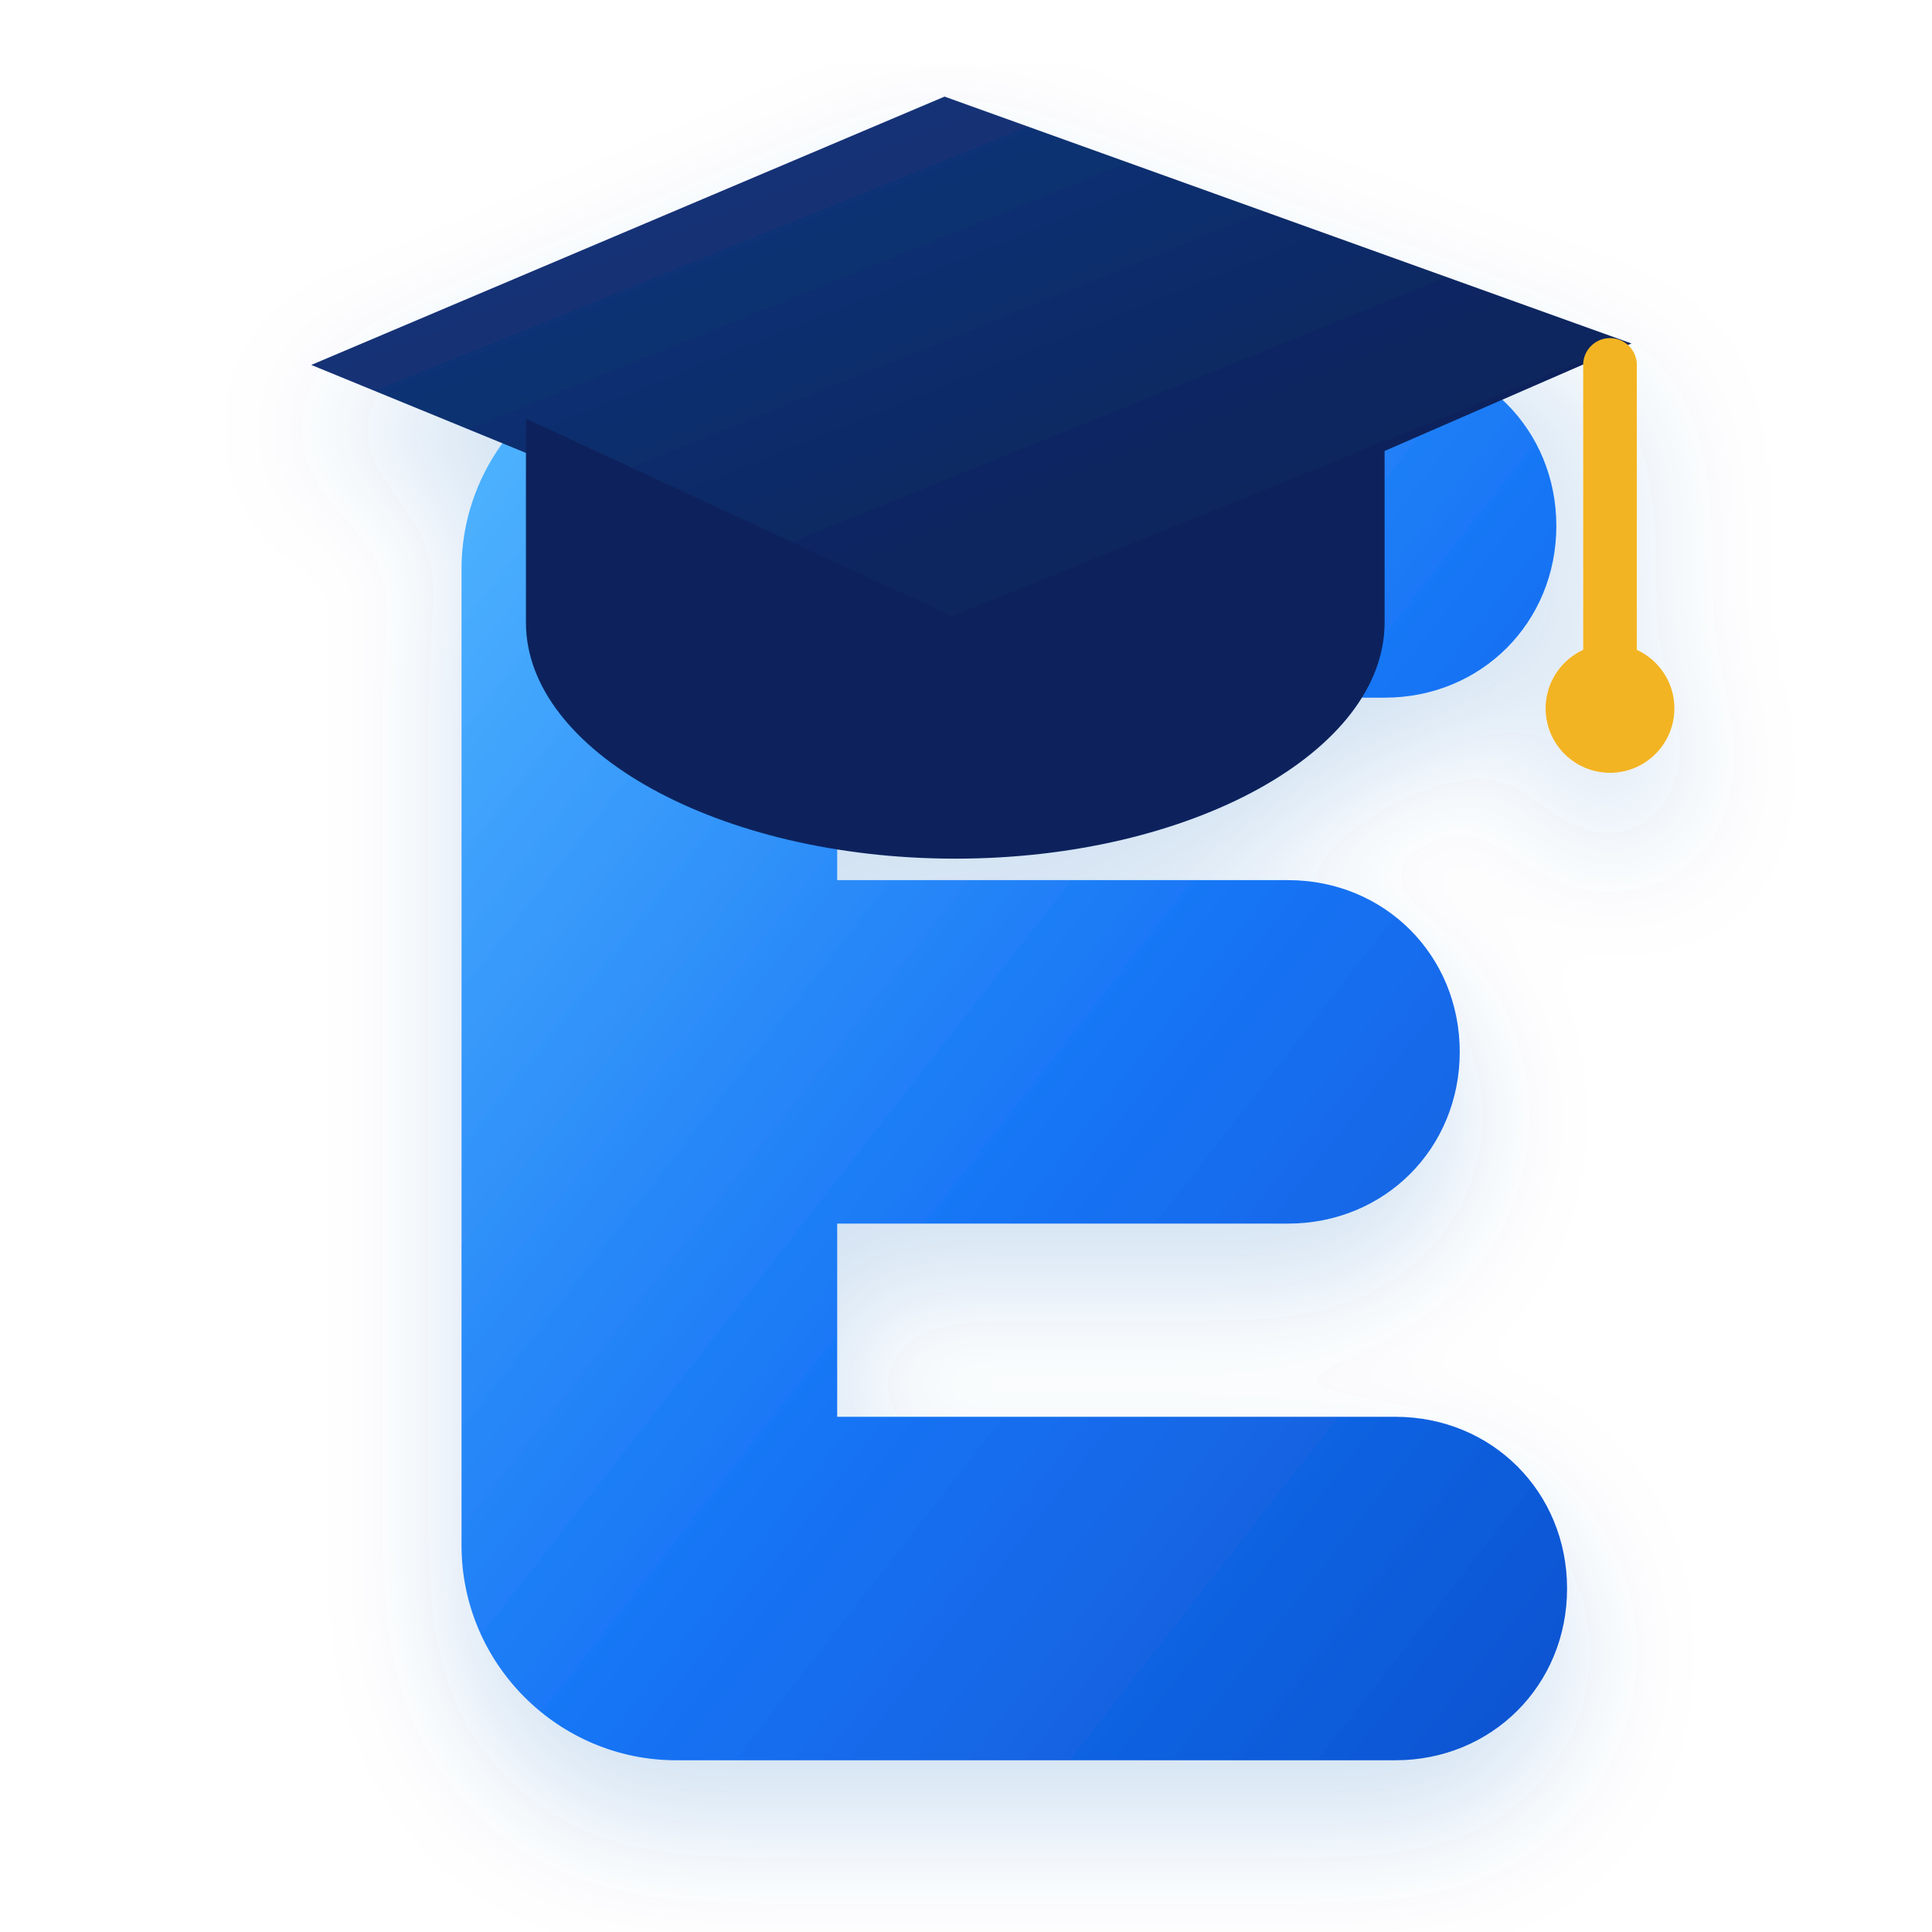
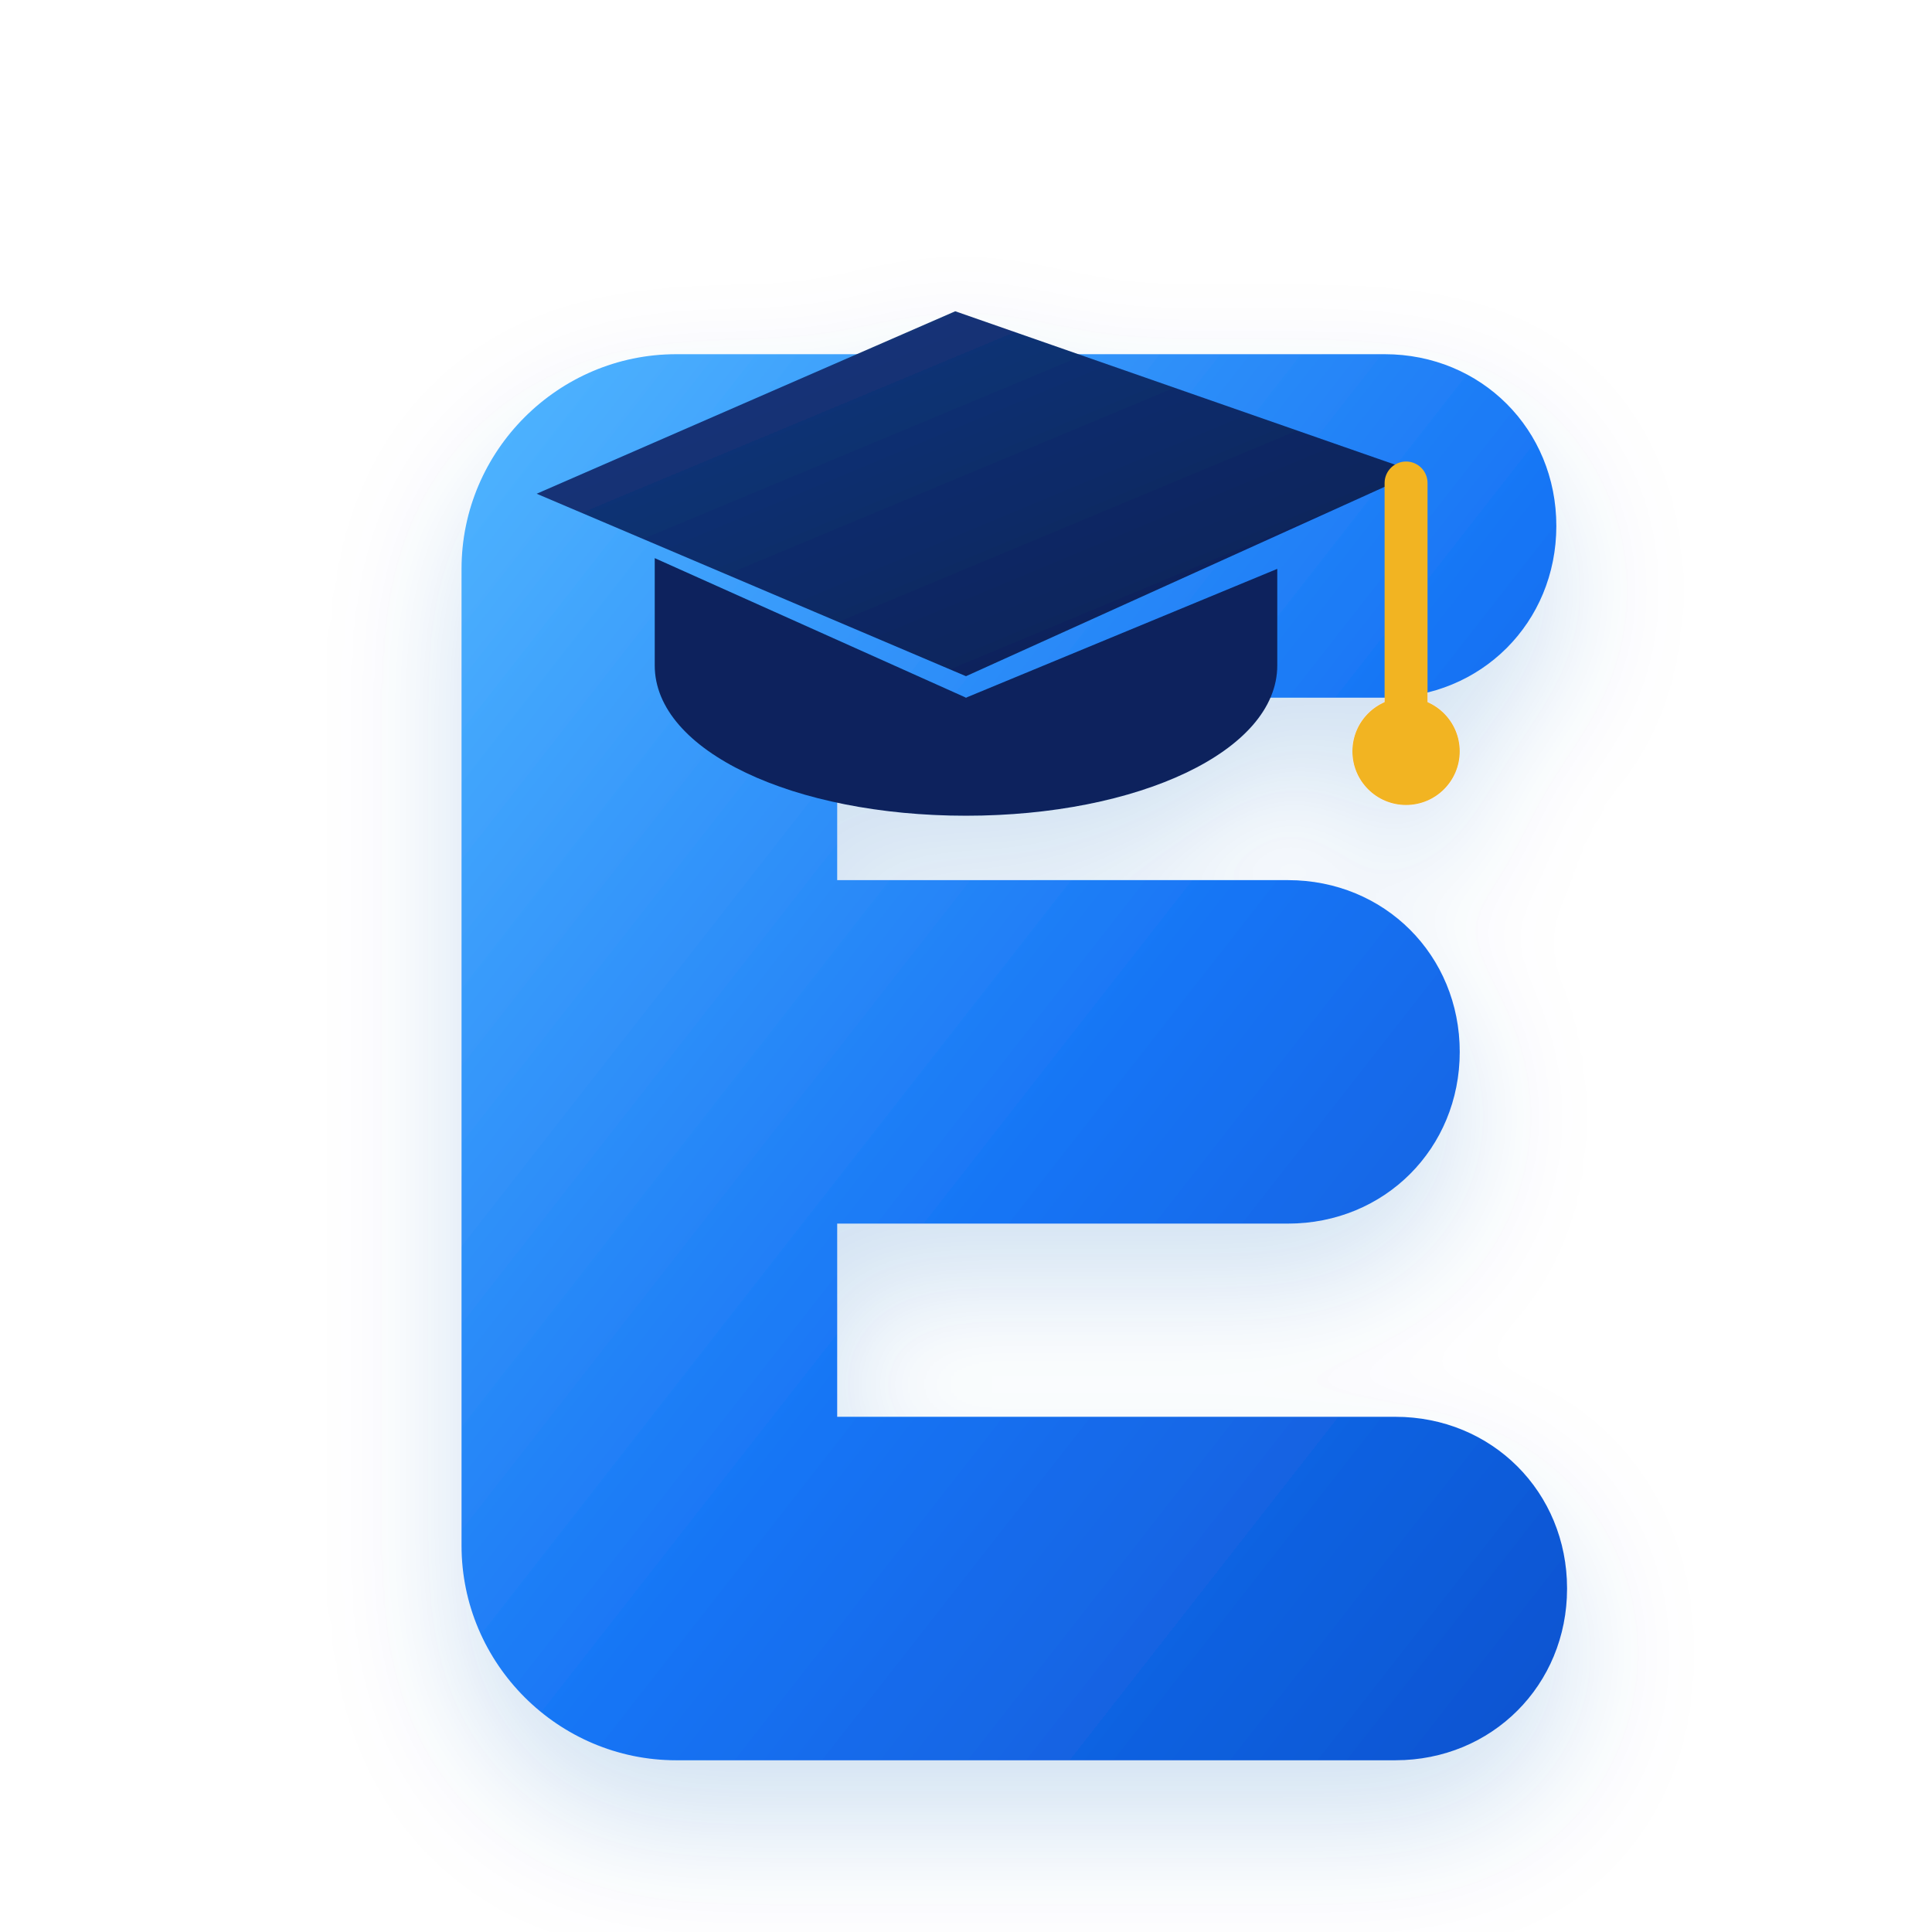
<svg xmlns="http://www.w3.org/2000/svg" viewBox="0 0 180 180" role="img" aria-labelledby="title desc">
  <defs>
    <linearGradient id="body" x1="0" y1="0" x2="1" y2="1">
      <stop stop-color="#52b7ff" />
      <stop offset=".55" stop-color="#1674f5" />
      <stop offset="1" stop-color="#0d52cf" />
    </linearGradient>
    <linearGradient id="cap" x1="0" y1="0" x2="1" y2="1">
      <stop stop-color="#163b84" />
      <stop offset="1" stop-color="#071c4e" />
    </linearGradient>
    <filter id="shadow" x="-30%" y="-30%" width="160%" height="170%">
      <feDropShadow dx="0" dy="6" stdDeviation="6" flood-color="#1559b7" flood-opacity=".18" />
    </filter>
  </defs>
  <g filter="url(#shadow)">
    <path fill="url(#body)" d="M43 53c0-11 9-20 20-20h66c9 0 16 7 16 16s-7 16-16 16H78v17h42c9 0 16 7 16 16s-7 16-16 16H78v18h52c9 0 16 7 16 16s-7 16-16 16H63c-11 0-20-9-20-20V53z" />
-     <path fill="url(#cap)" d="M29 34 88 9l64 23-62 27z" />
-     <path fill="#0a245d" d="M49 39v19c0 12 18 22 40 22s40-10 40-22V41L90 58z" />
-     <path d="M150 34v27" stroke="#f2b423" stroke-width="5" stroke-linecap="round" />
-     <circle cx="150" cy="66" r="6" fill="#f2b423" />
+     <path fill="url(#cap)" d="M50 46 89 29l43 15-42 19z" />
+     <path fill="#0a245d" d="M61 52v10c0 8 13 14 29 14s29-6 29-14V53L90 65z" />
+     <path d="M131 45v21" stroke="#f2b423" stroke-width="4" stroke-linecap="round" />
+     <circle cx="131" cy="70" r="5" fill="#f2b423" />
  </g>
</svg>
